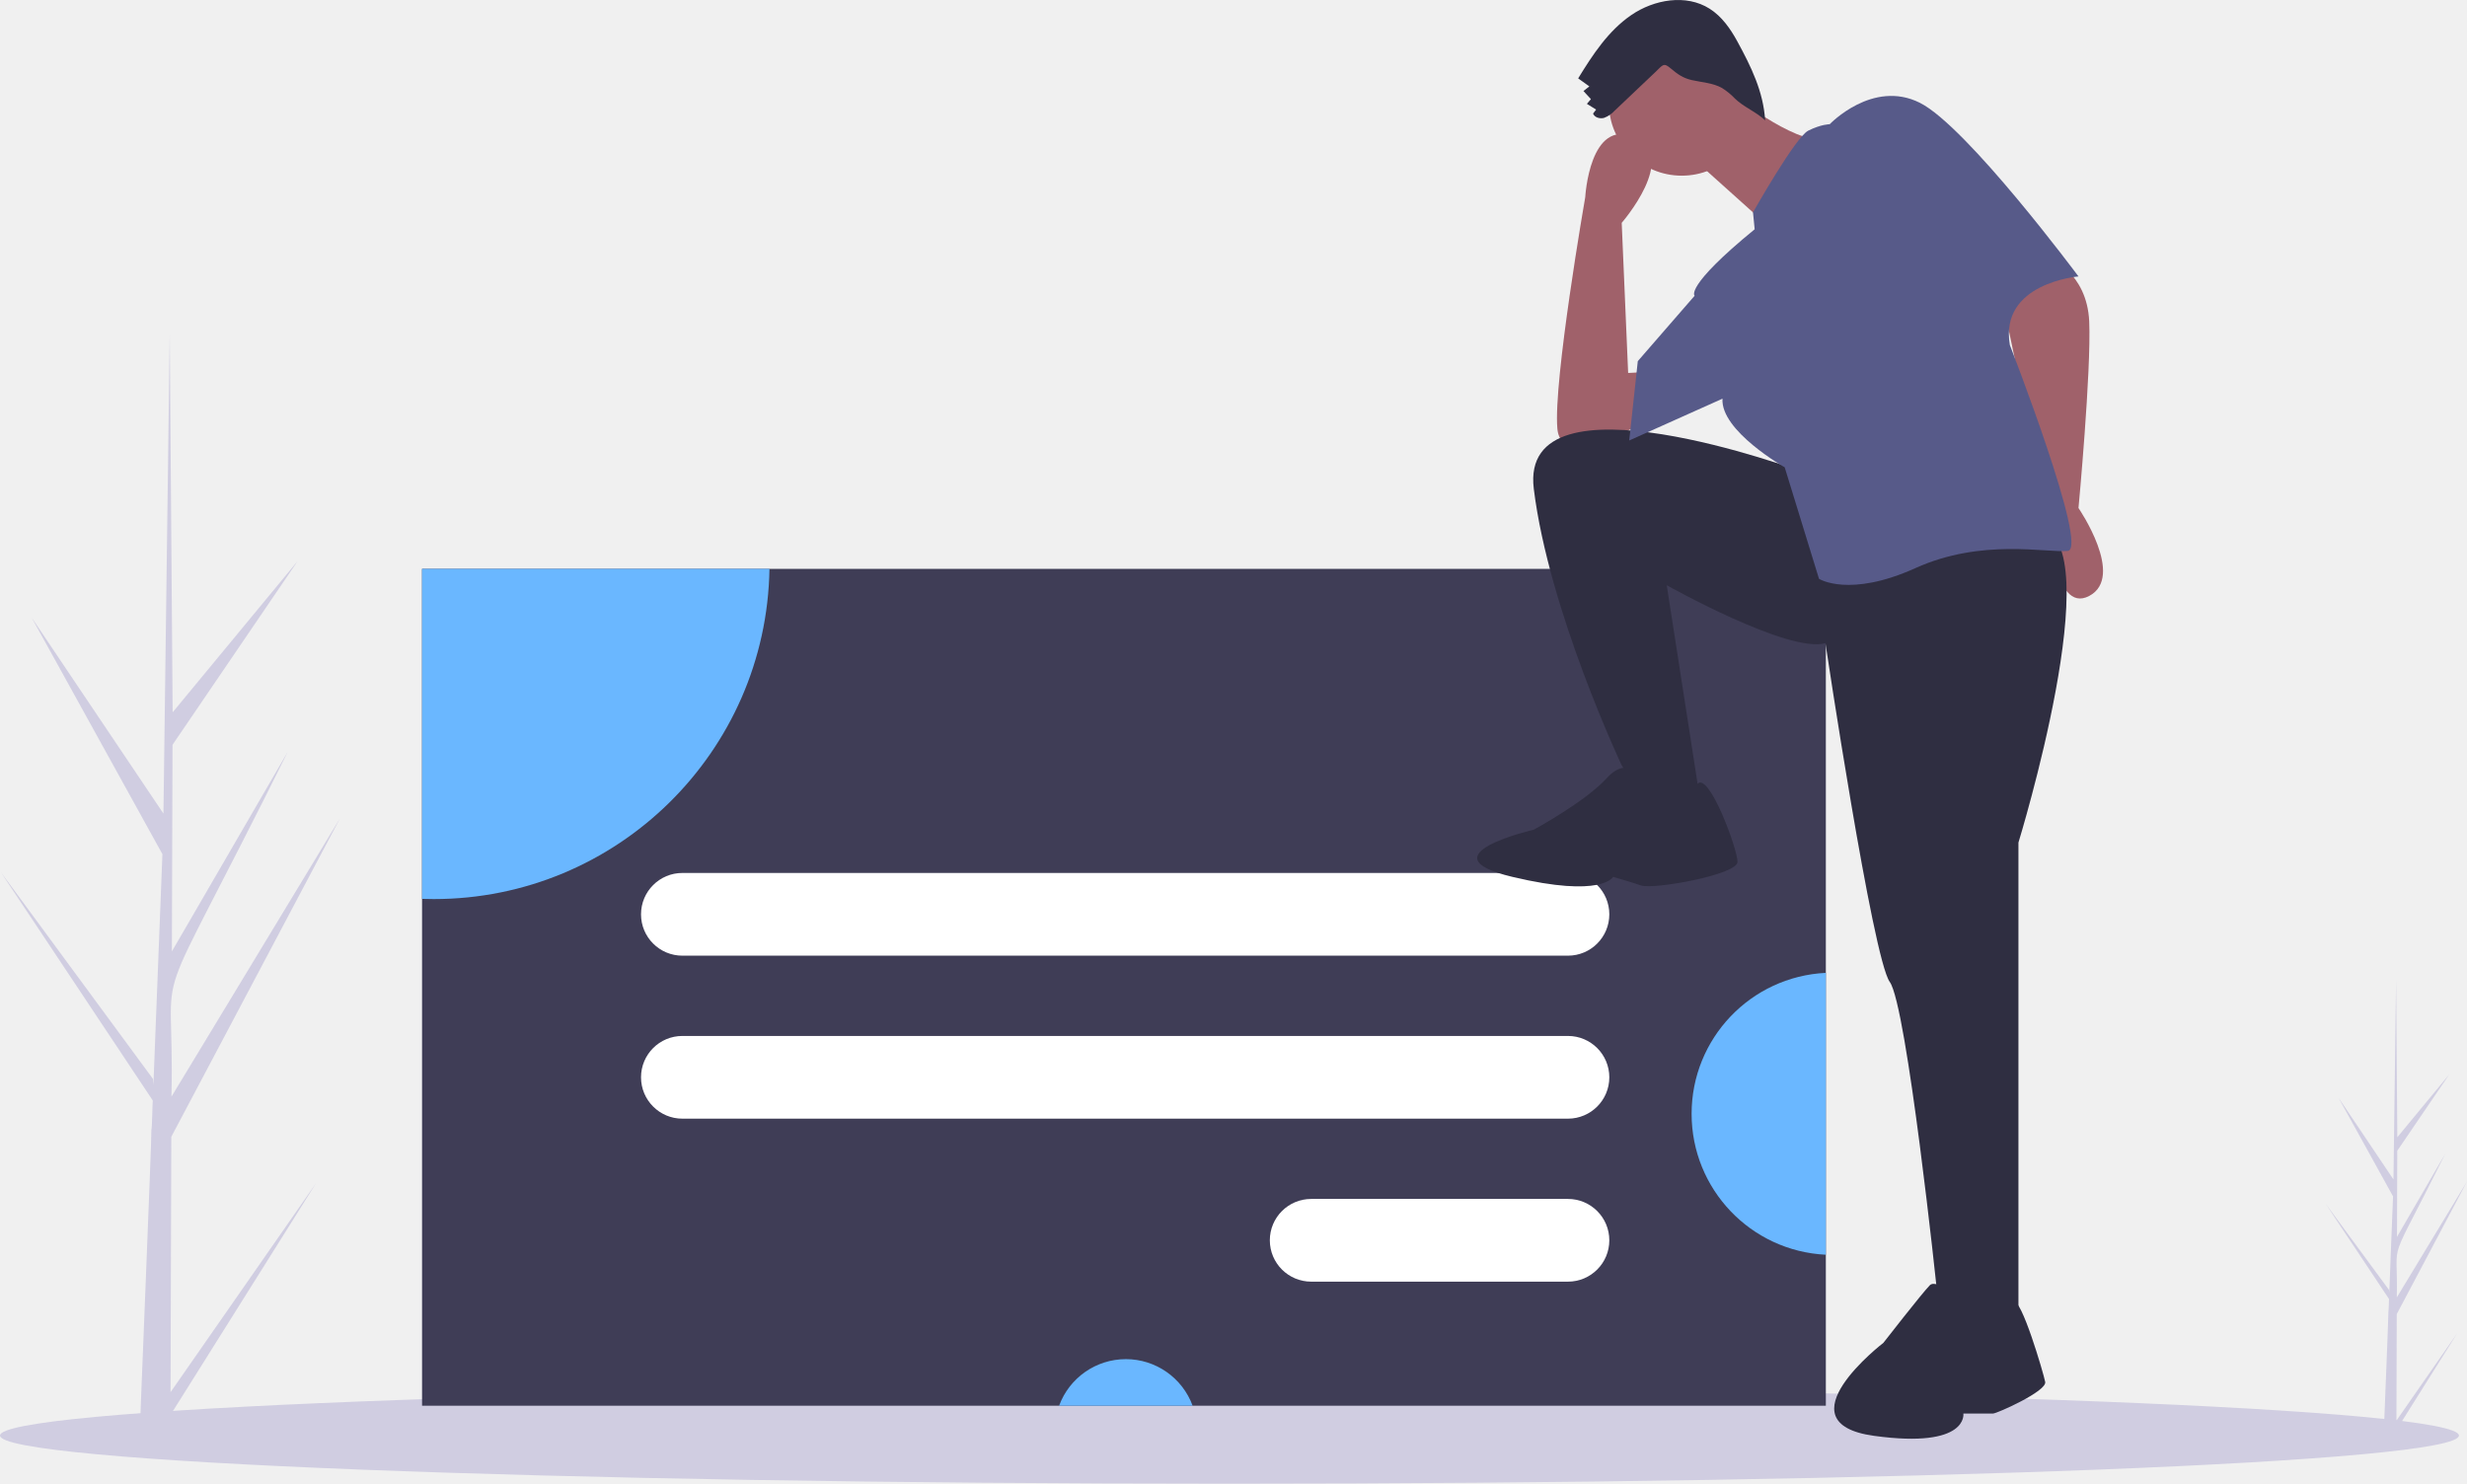
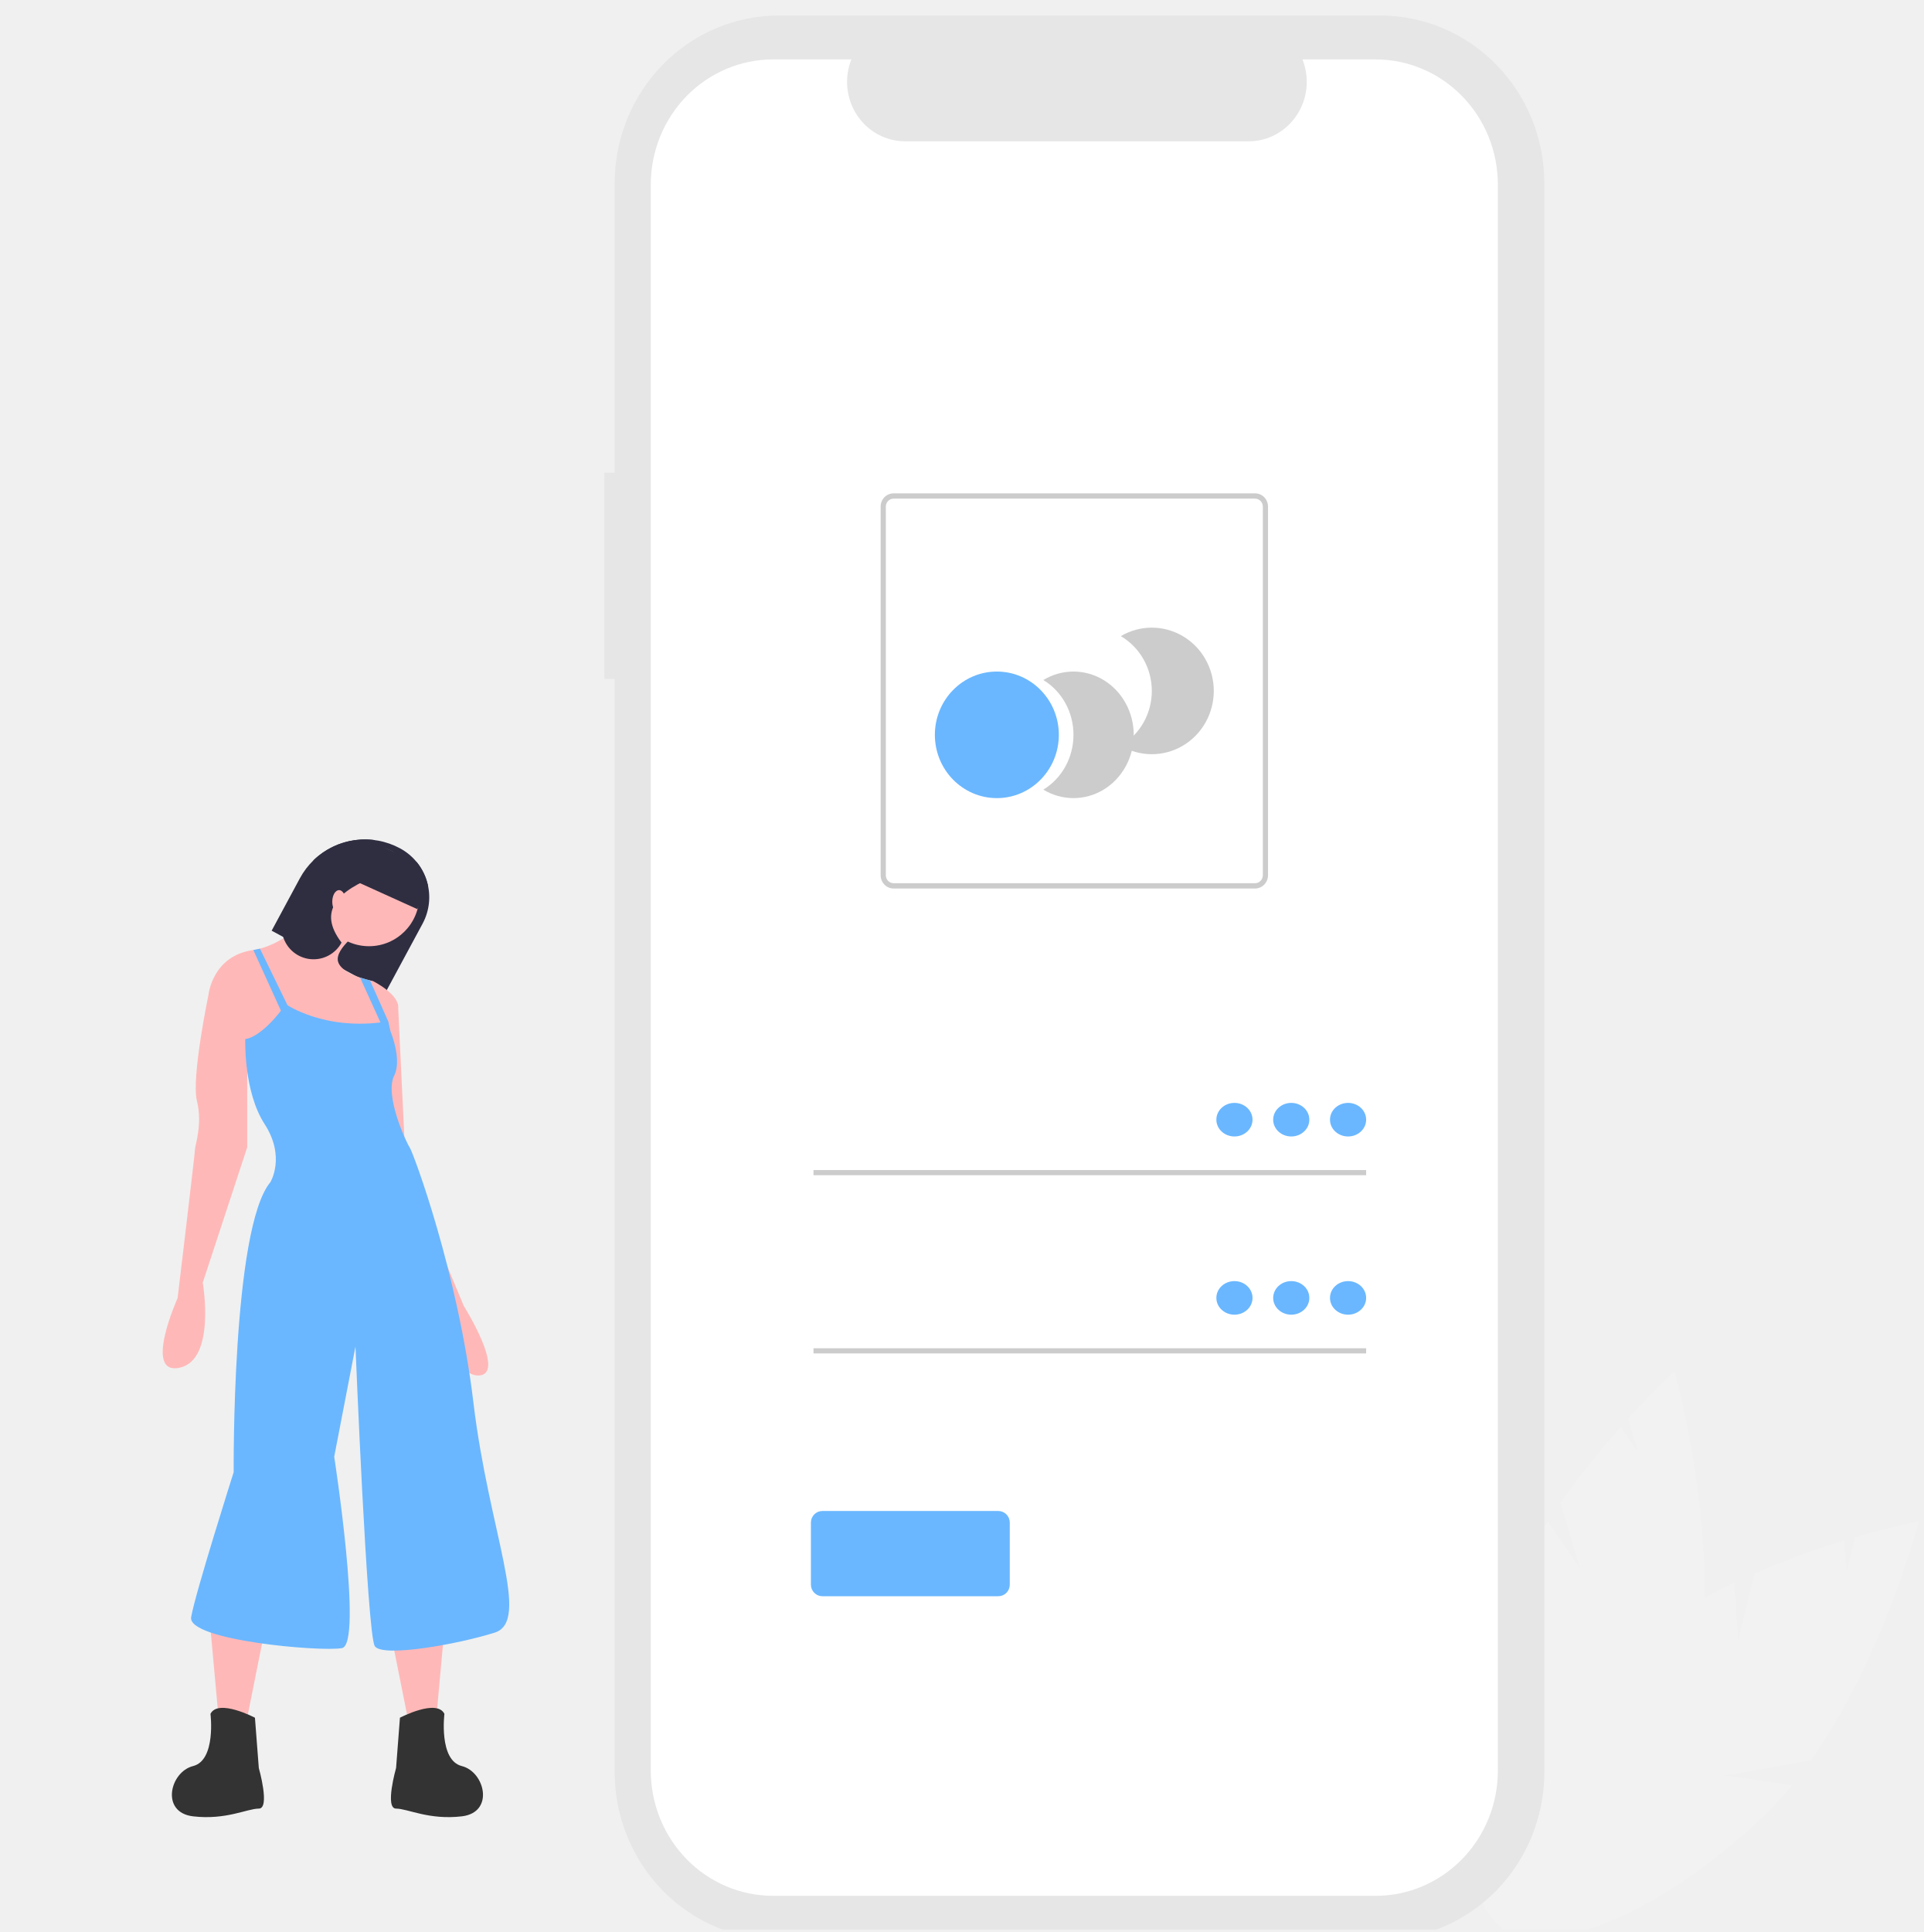
- <svg xmlns="http://www.w3.org/2000/svg" id="b59c9f89-c93e-413f-a14b-776784e615e2" data-name="Layer 1" width="1075.516" height="646.899" viewBox="0 0 1075.516 646.899">
-   <path d="M136.593,733.557l63.431-91.138L136.561,743.471l-.037,10.369q-6.785-.057-13.433-.441c-.02-2.354,5.371-131.899,5.142-134.243.313-.089.488-12.252.613-12.785L62.578,506.777,128.916,596.945l.198,2.666,3.935-100.648L76.086,395.895,133.5,481.278c.021-1.369,2.717-208.023,2.744-209.298.016.677,1.254,164.455,1.263,165.145l54.479-65.923-54.531,80.088-.279,90.079,50.556-87.108C124.639,581.295,138.602,536.842,136.99,604.702l73.436-121.291L136.927,622.176Z" transform="translate(-62.24207 -126.5504)" fill="#d0cde1" />
-   <path d="M1106.99,745.93l26.433-37.98-26.447,42.111-.015,4.321q-2.828-.024-5.598-.184c-.008-.981,2.238-54.966,2.143-55.942.13-.037.204-5.106.255-5.328L1076.146,651.426l27.645,37.575.082,1.111,1.64-41.942-23.738-42.951,23.926,35.581c.009-.571,1.132-86.688,1.143-87.22.007.282.522,68.533.526,68.82l22.703-27.472L1107.349,628.303l-.116,37.538,21.068-36.3c-26.293,52.938-20.474,34.413-21.145,62.692l30.602-50.545-30.629,57.827Z" transform="translate(-62.24207 -126.5504)" fill="#d0cde1" />
-   <ellipse cx="536" cy="625.899" rx="536" ry="21" fill="#d0cde1" />
-   <rect x="184" y="248.031" width="612" height="364.87" fill="#3f3d56" />
-   <path d="M397.702,374.581a146.354,146.354,0,0,1-146.32,143.97c-1.72,0-3.43-.03-5.14-.09V374.581Z" transform="translate(-62.24207 -126.5504)" fill="#6ab7ff" />
-   <path d="M582.179,739.451H523.972a31.008,31.008,0,0,1,58.207,0Z" transform="translate(-62.24207 -126.5504)" fill="#6ab7ff" />
-   <path d="M858.242,550.721v122.9a61.523,61.523,0,0,1,0-122.9Z" transform="translate(-62.24207 -126.5504)" fill="#6ab7ff" />
-   <rect x="279.459" y="380.615" width="422.142" height="36.062" rx="18.031" fill="#fff" />
-   <rect x="279.459" y="451.679" width="422.142" height="36.062" rx="18.031" fill="#fff" />
-   <rect x="553.597" y="522.743" width="148.004" height="36.062" rx="18.031" fill="#fff" />
-   <path d="M955.294,238.67s16.829,6.545,17.764,28.048-4.675,81.339-4.675,81.339,20.568,29.918,4.675,38.332-17.764-33.657-17.764-33.657l-18.699-88.818S947.814,237.735,955.294,238.67Z" transform="translate(-62.24207 -126.5504)" fill="#a0616a" />
-   <path d="M783.267,307.855s-40.202,26.178-42.072,5.61S753.349,212.492,753.349,212.492s1.87-34.592,21.503-26.178-5.61,37.397-5.61,37.397l2.805,65.445,18.699-.935Z" transform="translate(-62.24207 -126.5504)" fill="#a0616a" />
-   <path d="M847.777,332.163s-123.411-45.812-116.866,7.479,38.332,120.606,38.332,120.606l11.219,17.764h23.373L788.876,381.714s53.291,29.918,69.185,25.243c0,0,20.568,137.435,28.048,147.719s20.568,134.63,20.568,134.63l12.154,14.959h23.373V493.906s40.202-130.89,9.349-137.435S847.777,332.163,847.777,332.163Z" transform="translate(-62.24207 -126.5504)" fill="#2f2e41" />
-   <path d="M777.657,465.858s-5.61-10.284-14.959,0-31.788,22.438-31.788,22.438-48.616,11.219-9.349,20.568,43.942,0,43.942,0,6.545,1.87,12.154,3.74S819.729,507.93,819.729,502.32s-12.379-39.134-17.408-34.058S777.657,465.858,777.657,465.858Z" transform="translate(-62.24207 -126.5504)" fill="#2f2e41" />
-   <path d="M920.623,695.011s-13.785-11.352-17.029-8.109-20.272,25.138-20.272,25.138-45.41,34.868-4.054,40.544,38.923-9.731,38.923-9.731h12.974c1.622,0,23.516-9.731,22.705-13.785s-10.542-37.116-13.785-34.776S920.623,695.011,920.623,695.011Z" transform="translate(-62.24207 -126.5504)" fill="#2f2e41" />
-   <circle cx="733.179" cy="44.805" r="31.788" fill="#a0616a" />
-   <path d="M817.859,167.615s24.308,20.568,41.137,20.568S834.688,226.516,834.688,226.516l-36.462-32.723Z" transform="translate(-62.24207 -126.5504)" fill="#a0616a" />
-   <path d="M827.208,226.516l-.728-7.366s18.492-32.836,24.101-35.641,9.349-2.805,9.349-2.805,18.699-19.634,39.267-9.349,69.185,75.729,69.185,75.729-34.592,2.805-29.918,29.918c0,0,34.592,88.818,25.243,89.753s-37.397-5.61-66.38,7.479-42.072,4.675-42.072,4.675l-14.959-48.616s-28.048-15.894-27.113-29.918L772.515,318.607l3.74-34.592,24.776-28.515S796.356,251.759,827.208,226.516Z" transform="translate(-62.24207 -126.5504)" fill="#575a89" />
-   <path d="M766.18,174.792a11.737,11.737,0,0,1-4.616,3.144c-1.811.511-4.092-.116-4.813-1.853l1.344-1.749-4.029-2.504,1.756-2.06-3.246-3.524,2.562-2.032-4.877-3.488c6.321-10.315,13.157-20.758,23.137-27.596s23.925-9.267,34.148-2.8c5.308,3.358,9.061,8.687,12.068,14.202,6.047,11.09,11.376,21.901,12.163,34.508-3.798-3.699-9.343-5.783-13.141-9.482a28.463,28.463,0,0,0-5.669-4.641c-3.973-2.24-8.726-2.438-13.173-3.449-3.74-.85-6.166-2.535-8.995-4.945-3.366-2.867-3.503-1.758-6.901,1.469Q775.044,166.397,766.18,174.792Z" transform="translate(-62.24207 -126.5504)" fill="#2f2e41" />
+ <svg xmlns="http://www.w3.org/2000/svg" width="745" height="748" viewBox="0 0 745 748" fill="none">
+   <g clip-path="url(#clip0)">
+     <path d="M105.187 360.333L109.648 362.736L124.831 370.918L149.341 384.124L163.624 357.623C164.97 355.133 165.811 352.402 166.099 349.586C166.388 346.771 166.118 343.926 165.306 341.215C164.494 338.503 163.155 335.979 161.366 333.786C159.577 331.593 157.373 329.774 154.881 328.434C149.554 325.557 143.451 324.446 137.452 325.26C131.453 326.074 125.867 328.771 121.499 332.963L121.492 332.97C119.343 335.034 117.529 337.421 116.116 340.045L105.187 360.333Z" fill="#2F2E41" />
+     <path d="M172.084 630.603L169.09 663.542L157.86 665.039L150.374 627.608L172.084 630.603Z" fill="#FFB8B8" />
+     <path d="M154.865 665.04C154.865 665.04 169.089 657.553 172.084 663.542C172.084 663.542 169.838 681.509 178.822 683.755C187.805 686.001 191.548 701.722 178.822 703.22C166.095 704.717 157.86 700.225 153.368 700.225C148.876 700.225 153.368 684.504 153.368 684.504L154.865 665.04Z" fill="#333333" />
+     <path d="M81.5 630.603L84.495 663.542L95.724 665.039L103.21 627.608L81.5 630.603Z" fill="#FFB8B8" />
+     <path d="M98.718 665.04C98.718 665.04 84.494 657.553 81.5 663.542C81.5 663.542 83.746 681.509 74.762 683.755C65.779 686.001 62.036 701.722 74.762 703.22C87.489 704.717 95.724 700.225 100.216 700.225C104.707 700.225 100.216 684.504 100.216 684.504L98.718 665.04Z" fill="#333333" />
+     <path d="M142.887 366.337C153.637 366.337 162.352 357.622 162.352 346.872C162.352 336.122 153.637 327.408 142.887 327.408C132.138 327.408 123.423 336.122 123.423 346.872C123.423 357.622 132.138 366.337 142.887 366.337Z" fill="#FFB8B8" />
+     <path d="M80.751 385.052L96.472 409.757L115.188 408.26L145.882 410.506C145.882 410.506 148.779 404.711 151.145 399.074C152.44 396.259 153.436 393.316 154.117 390.293C154.865 385.052 144.385 379.812 144.385 379.812C144.385 379.812 143.973 379.737 143.284 379.572C142.371 379.355 140.963 378.996 139.421 378.472C135.94 377.289 131.755 375.283 130.909 372.326C129.412 367.085 140.641 359.599 140.641 359.599L127.166 346.872C127.166 346.872 115.196 363.499 100.657 367.287C99.814 367.51 98.96 367.685 98.097 367.811C98.052 367.819 98.015 367.826 97.97 367.834C82.249 370.08 80.751 385.052 80.751 385.052Z" fill="#FFB8B8" />
+     <path d="M88.986 378.315L80.751 385.052C80.751 385.052 74.014 417.243 76.26 426.227C78.505 435.211 75.511 443.445 75.511 444.943C75.511 446.44 68.773 502.587 68.773 502.587C68.773 502.587 55.298 532.532 69.522 529.538C83.746 526.543 78.505 496.598 78.505 496.598L95.724 444.194V400.025L88.986 378.315Z" fill="#FFB8B8" />
+     <path d="M148.128 384.304L154.117 388.795L157.111 451.68L179.57 505.582C179.57 505.582 196.04 531.784 185.559 532.532C175.078 533.281 168.341 505.582 168.341 505.582L148.128 453.926L145.133 403.768L148.128 384.304Z" fill="#FFB8B8" />
+     <path d="M110.696 388.795C110.696 388.795 125.669 399.276 149.625 395.533C149.625 395.533 156.363 409.008 152.62 416.495C148.877 423.981 157.111 441.948 158.609 444.194C160.106 446.44 177.324 492.855 183.313 543.013C189.302 593.171 205.772 627.608 191.548 632.1C177.324 636.592 148.128 641.832 145.133 637.34C142.139 632.849 137.647 521.303 137.647 521.303L129.412 563.975C129.412 563.975 140.642 636.592 132.407 638.089C124.172 639.586 72.516 635.094 74.014 626.111C75.511 617.127 90.483 569.964 90.483 569.964C90.483 569.964 89.735 475.636 104.707 457.669C104.707 457.669 110.696 447.937 102.462 435.21C94.227 422.484 94.975 402.271 94.975 402.271C94.975 402.271 100.964 402.271 110.696 388.795Z" fill="#6AB7FF" />
+     <path d="M98.097 367.811L110.697 395.533L113.691 394.036L100.657 367.287L98.097 367.811Z" fill="#6AB7FF" />
+     <path d="M139.421 378.472L148.876 399.276L151.145 399.074L150.374 395.533L143.284 379.572C142.371 379.355 140.963 378.996 139.421 378.472Z" fill="#6AB7FF" />
+     <path d="M109.648 362.736C110.368 365.052 111.755 367.104 113.636 368.635C115.517 370.166 117.808 371.108 120.222 371.343C122.636 371.578 125.065 371.095 127.206 369.956C129.347 368.816 131.104 367.07 132.257 364.937C122.787 352.554 130.909 344.776 146.294 338.892C147.453 336.741 147.945 334.294 147.709 331.863C147.473 329.431 146.519 327.125 144.969 325.237C140.728 324.695 136.42 325.107 132.359 326.443C128.299 327.78 124.588 330.008 121.499 332.963L121.492 332.97L110.562 353.243C109.783 354.684 109.301 356.267 109.145 357.897C108.988 359.527 109.159 361.173 109.648 362.736V362.736Z" fill="#2F2E41" />
+     <path d="M131.284 353.61C132.731 353.61 133.904 351.599 133.904 349.118C133.904 346.637 132.731 344.626 131.284 344.626C129.837 344.626 128.664 346.637 128.664 349.118C128.664 351.599 129.837 353.61 131.284 353.61Z" fill="#FFB8B8" />
+     <path d="M139.092 341.789L161.596 351.985L165.721 342.882C165.01 339.555 163.522 336.443 161.379 333.801L145.889 326.786L139.092 341.789Z" fill="#2F2E41" />
+     <path d="M673.017 635.008L679.427 609.169C690.79 604.245 702.417 599.981 714.25 596.397L715.059 608.405L718.34 595.175C733.016 590.887 743 589 743 589C743 589 729.517 641.423 701.229 681.5L668.27 687.419L693.875 691.193C690.316 695.569 686.492 699.713 682.425 703.599C641.278 742.642 595.447 760.555 580.06 743.608C564.673 726.662 585.556 681.275 626.703 642.237C639.459 630.133 655.483 620.42 671.524 612.774L673.017 635.008Z" fill="#F2F2F2" />
+     <path d="M611.822 607.315L604.265 581.824C611.481 571.611 619.254 561.823 627.546 552.507L634.29 562.353L630.421 549.301C640.786 537.886 648.356 531 648.356 531C648.356 531 663.274 582.972 659.339 632.198L634.193 654.667L657.953 644.374C657.121 649.998 655.946 655.564 654.432 661.037C638.997 716.17 608.912 755.698 587.237 749.326C565.562 742.954 560.502 693.094 575.938 637.962C580.722 620.87 589.503 604.098 599.338 589.086L611.822 607.315Z" fill="#F2F2F2" />
+     <path d="M234 183.039H238.011V70.903C238.011 62.38 239.656 53.94 242.852 46.066C246.048 38.191 250.732 31.037 256.638 25.01C262.543 18.983 269.554 14.202 277.27 10.941C284.986 7.679 293.256 6 301.607 6H534.404C551.271 6 567.446 12.838 579.373 25.01C591.3 37.181 598 53.69 598 70.903V686.097C598 694.62 596.355 703.06 593.159 710.934C589.963 718.809 585.279 725.963 579.373 731.99C573.468 738.017 566.457 742.798 558.741 746.06C551.025 749.321 542.755 751 534.404 751H301.607C284.741 751 268.565 744.162 256.638 731.99C244.712 719.818 238.012 703.31 238.012 686.097V262.859H234.001L234 183.039Z" fill="#E6E6E6" />
+     <path d="M299.363 23H329.664C328.271 26.495 327.739 30.288 328.115 34.043C328.492 37.799 329.766 41.402 331.824 44.535C333.883 47.668 336.663 50.235 339.919 52.01C343.176 53.785 346.81 54.714 350.5 54.713H483.5C487.19 54.713 490.823 53.785 494.08 52.01C497.336 50.234 500.116 47.667 502.174 44.534C504.233 41.401 505.506 37.798 505.883 34.043C506.259 30.288 505.727 26.495 504.334 23H532.637C545.199 23 557.246 28.105 566.128 37.191C575.01 46.278 580 58.602 580 71.453V685.547C580 698.398 575.01 710.722 566.128 719.808C557.246 728.895 545.199 734 532.637 734H299.363C286.801 734 274.754 728.895 265.872 719.808C256.99 710.722 252 698.398 252 685.547V685.547V71.452C252 58.602 256.99 46.278 265.872 37.191C274.755 28.105 286.801 23 299.363 23V23Z" fill="white" />
+     <path d="M446.004 267.501C446.005 263.2 444.896 258.974 442.788 255.25C440.681 251.525 437.65 248.433 434 246.284C437.648 244.133 441.787 243 445.999 243C450.212 243 454.351 244.131 457.999 246.281C461.648 248.432 464.678 251.525 466.784 255.249C468.891 258.974 470 263.199 470 267.5C470 271.801 468.891 276.026 466.784 279.751C464.678 283.475 461.648 286.568 457.999 288.719C454.351 290.869 450.212 292 445.999 292C441.787 292 437.648 290.867 434 288.716C437.65 286.568 440.681 283.476 442.788 279.752C444.895 276.028 446.004 271.802 446.004 267.501V267.501Z" fill="#CCCCCC" />
+     <path d="M415.67 284.501C415.671 280.2 414.593 275.974 412.544 272.25C410.496 268.525 407.549 265.433 404 263.284C407.547 261.133 411.57 260 415.666 260C419.762 260 423.786 261.131 427.333 263.281C430.88 265.432 433.826 268.525 435.874 272.249C437.922 275.974 439 280.199 439 284.5C439 288.801 437.922 293.026 435.874 296.751C433.826 300.475 430.88 303.568 427.333 305.719C423.786 307.869 419.762 309 415.666 309C411.57 309 407.547 307.867 404 305.716C407.548 303.568 410.495 300.476 412.544 296.752C414.593 293.028 415.671 288.802 415.67 284.501V284.501Z" fill="#CCCCCC" />
+     <path d="M386 309C372.745 309 362 298.031 362 284.5C362 270.969 372.745 260 386 260C399.255 260 410 270.969 410 284.5C410 298.031 399.255 309 386 309Z" fill="#6AB7FF" />
+     <path d="M346.025 344H485.975C487.307 343.998 488.584 343.458 489.526 342.497C490.468 341.536 490.998 340.233 491 338.874V196.126C490.998 194.767 490.468 193.464 489.526 192.503C488.584 191.542 487.307 191.002 485.975 191H346.025C344.693 191.002 343.416 191.542 342.474 192.503C341.532 193.464 341.002 194.767 341 196.126V338.874C341.002 340.233 341.532 341.536 342.474 342.497C343.416 343.458 344.693 343.998 346.025 344V344ZM485.975 193.052C486.774 193.052 487.54 193.377 488.106 193.953C488.671 194.53 488.989 195.312 488.99 196.127V338.875C488.989 339.69 488.671 340.472 488.106 341.049C487.54 341.625 486.774 341.95 485.975 341.95H346.025C345.226 341.95 344.46 341.625 343.894 341.049C343.329 340.472 343.011 339.69 343.01 338.875V196.127C343.011 195.312 343.329 194.53 343.894 193.953C344.46 193.377 345.226 193.052 346.025 193.052H485.975Z" fill="#CCCCCC" />
+     <path d="M315 453H529V455H315V453Z" fill="#CCCCCC" />
+     <path d="M522 440C518.134 440 515 437.09 515 433.5C515 429.91 518.134 427 522 427C525.866 427 529 429.91 529 433.5C529 437.09 525.866 440 522 440Z" fill="#6AB7FF" />
+     <path d="M315 522H529V524H315V522Z" fill="#CCCCCC" />
+     <path d="M522 509C518.134 509 515 506.09 515 502.5C515 498.91 518.134 496 522 496C525.866 496 529 498.91 529 502.5C529 506.09 525.866 509 522 509Z" fill="#6AB7FF" />
+     <path d="M318.438 618H386.562C387.738 617.999 388.867 617.527 389.699 616.689C390.531 615.85 390.999 614.714 391 613.528V589.472C390.999 588.286 390.531 587.15 389.699 586.311C388.867 585.473 387.738 585.001 386.562 585H318.438C317.262 585.001 316.133 585.473 315.301 586.311C314.469 587.15 314.001 588.286 314 589.472V613.528C314.001 614.714 314.469 615.85 315.301 616.689C316.133 617.527 317.262 617.999 318.438 618V618Z" fill="#6AB7FF" />
+     <path d="M500 440C496.134 440 493 437.09 493 433.5C493 429.91 496.134 427 500 427C503.866 427 507 429.91 507 433.5C507 437.09 503.866 440 500 440Z" fill="#6AB7FF" />
+     <path d="M478 440C474.134 440 471 437.09 471 433.5C471 429.91 474.134 427 478 427C481.866 427 485 429.91 485 433.5C485 437.09 481.866 440 478 440Z" fill="#6AB7FF" />
+     <path d="M500 509C496.134 509 493 506.09 493 502.5C493 498.91 496.134 496 500 496C503.866 496 507 498.91 507 502.5C507 506.09 503.866 509 500 509Z" fill="#6AB7FF" />
+     <path d="M478 509C474.134 509 471 506.09 471 502.5C471 498.91 474.134 496 478 496C481.866 496 485 498.91 485 502.5C485 506.09 481.866 509 478 509Z" fill="#6AB7FF" />
+   </g>
+   <defs>
+     <clipPath id="clip0">
+       <rect width="744.848" height="747.077" fill="white" />
+     </clipPath>
+   </defs>
</svg>
